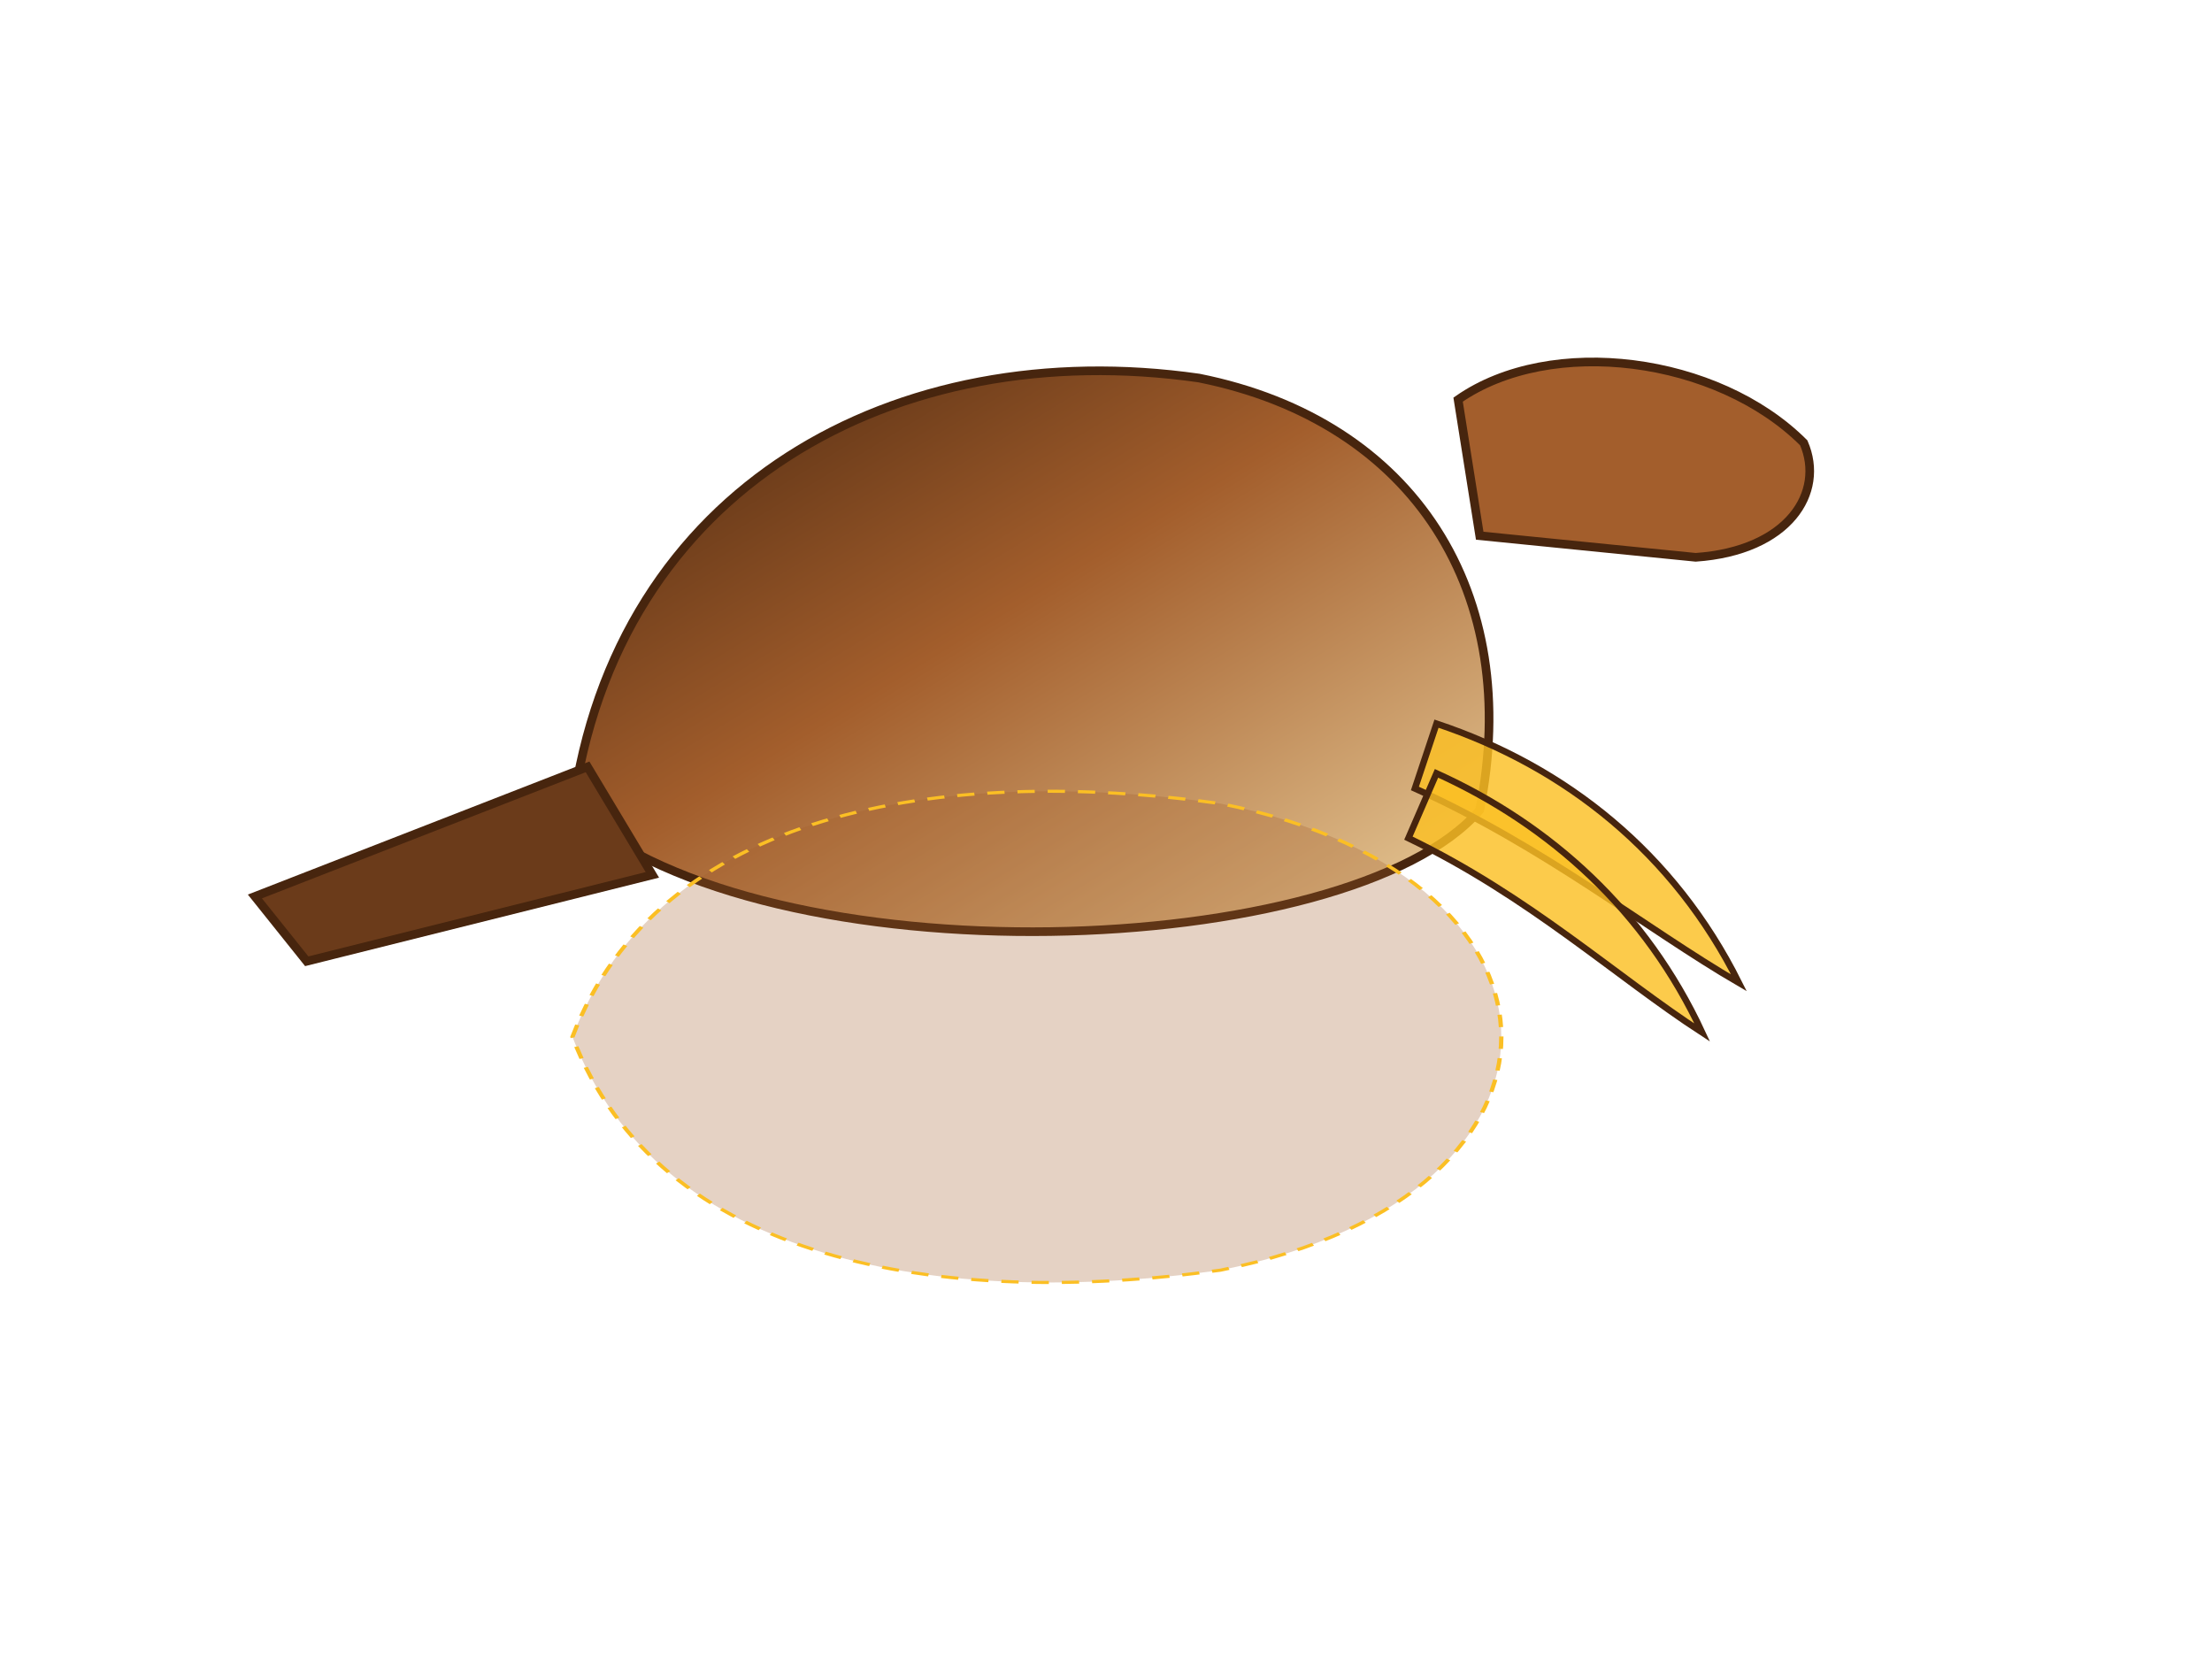
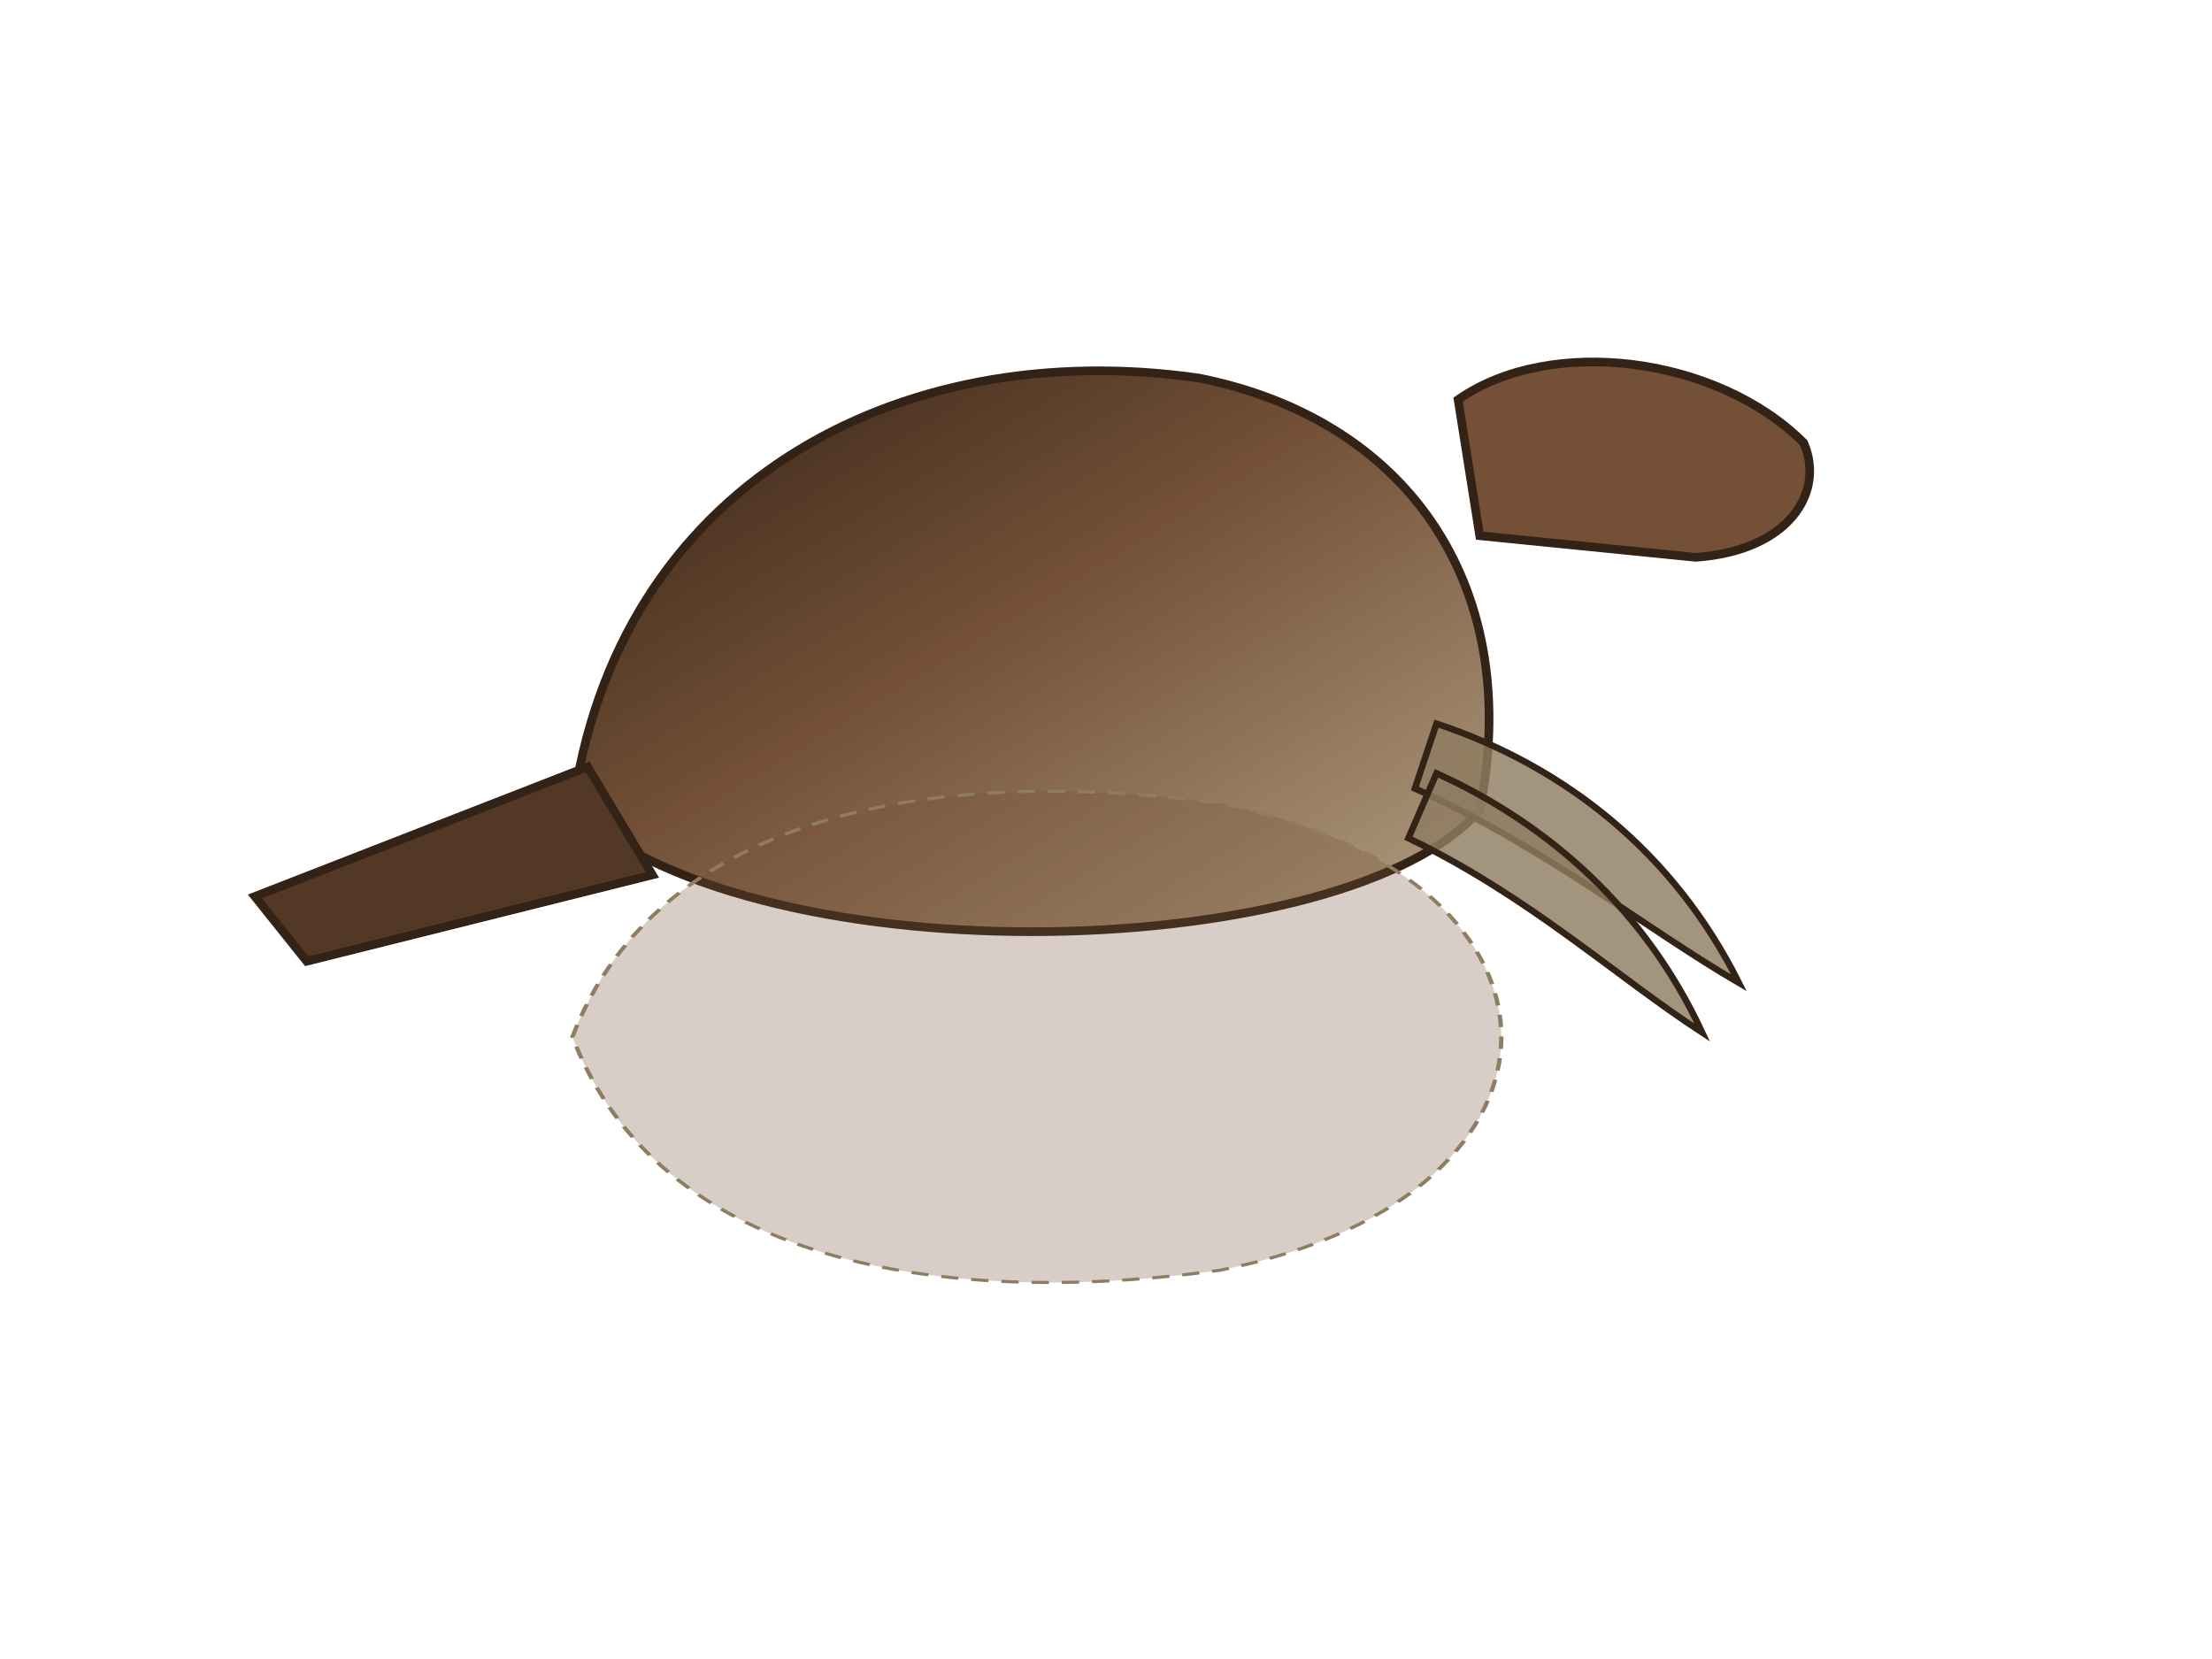
<svg xmlns="http://www.w3.org/2000/svg" viewBox="0 0 1024 768" width="1024" height="768">
  <defs>
    <linearGradient id="bodyGrad_giantsloth" x1="0%" y1="0%" x2="100%" y2="100%">
-       <stop offset="0%" stop-color="#47250e" />
-       <stop offset="45%" stop-color="#a35e2c" />
-       <stop offset="100%" stop-color="#ebd09d" />
+       <stop offset="0%" stop-color="#332216" />
+       <stop offset="45%" stop-color="#735036" />
+       <stop offset="100%" stop-color="#b29f82" />
    </linearGradient>
    <linearGradient id="accentGrad_giantsloth" x1="0%" y1="0%" x2="0%" y2="100%">
-       <stop offset="0%" stop-color="#fbbf24" />
-       <stop offset="100%" stop-color="#6b3b1a" />
+       <stop offset="0%" stop-color="#8f7d60" />
+       <stop offset="100%" stop-color="#523825" />
    </linearGradient>
  </defs>
  <g id="layer-body-side">
-     <path d="M 265,375 C 285,225 415,155 555,175 C 655,195 705,275 685,375 C 625,445 355,455 265,375 Z" fill="url(#bodyGrad_giantsloth)" stroke="#47250e" stroke-width="4" />
+     <path d="M 265,375 C 285,225 415,155 555,175 C 655,195 705,275 685,375 C 625,445 355,455 265,375 Z" fill="url(#bodyGrad_giantsloth)" stroke="#332216" stroke-width="4" />
  </g>
  <g id="layer-head-profile">
-     <path d="M 675,185 C 718,155 795,165 835,205 C 845,228 828,255 785,258 L 685,248 Z" fill="#a35e2c" stroke="#47250e" stroke-width="4" />
+     <path d="M 675,185 C 718,155 795,165 835,205 C 845,228 828,255 785,258 L 685,248 Z" fill="#735036" stroke="#332216" stroke-width="4" />
  </g>
  <g id="layer-tail-profile">
-     <path d="M 272,355 L 118,415 L 142,445 L 302,405 Z" fill="#6b3b1a" stroke="#47250e" stroke-width="4" />
+     <path d="M 272,355 L 118,415 L 142,445 L 302,405 Z" fill="#523825" stroke="#332216" stroke-width="4" />
  </g>
  <g id="layer-appendages">
-     <path d="M 665,335 C 725,355 775,395 805,455 C 762,430 715,392 655,365 Z" fill="#fbbf24" fill-opacity="0.82" stroke="#47250e" stroke-width="3" />
-     <path d="M 665,358 C 718,382 762,422 788,478 C 748,452 708,415 652,388 Z" fill="#fbbf24" fill-opacity="0.82" stroke="#47250e" stroke-width="3" />
+     <path d="M 665,335 C 725,355 775,395 805,455 C 762,430 715,392 655,365 Z" fill="#8f7d60" fill-opacity="0.82" stroke="#332216" stroke-width="3" />
+     <path d="M 665,358 C 718,382 762,422 788,478 C 748,452 708,415 652,388 Z" fill="#8f7d60" fill-opacity="0.82" stroke="#332216" stroke-width="3" />
  </g>
  <g id="layer-body-top" transform="translate(0, 120) scale(1, 0.72)">
-     <path d="M 265,500 C 305,355 435,325 565,350 C 655,375 695,440 695,500 C 695,560 655,625 565,650 C 435,675 305,645 265,500 Z" fill="#a35e2c" fill-opacity="0.28" stroke="#fbbf24" stroke-width="2" stroke-dasharray="8 6" />
+     <path d="M 265,500 C 305,355 435,325 565,350 C 655,375 695,440 695,500 C 695,560 655,625 565,650 C 435,675 305,645 265,500 Z" fill="#735036" fill-opacity="0.28" stroke="#8f7d60" stroke-width="2" stroke-dasharray="8 6" />
  </g>
</svg>
